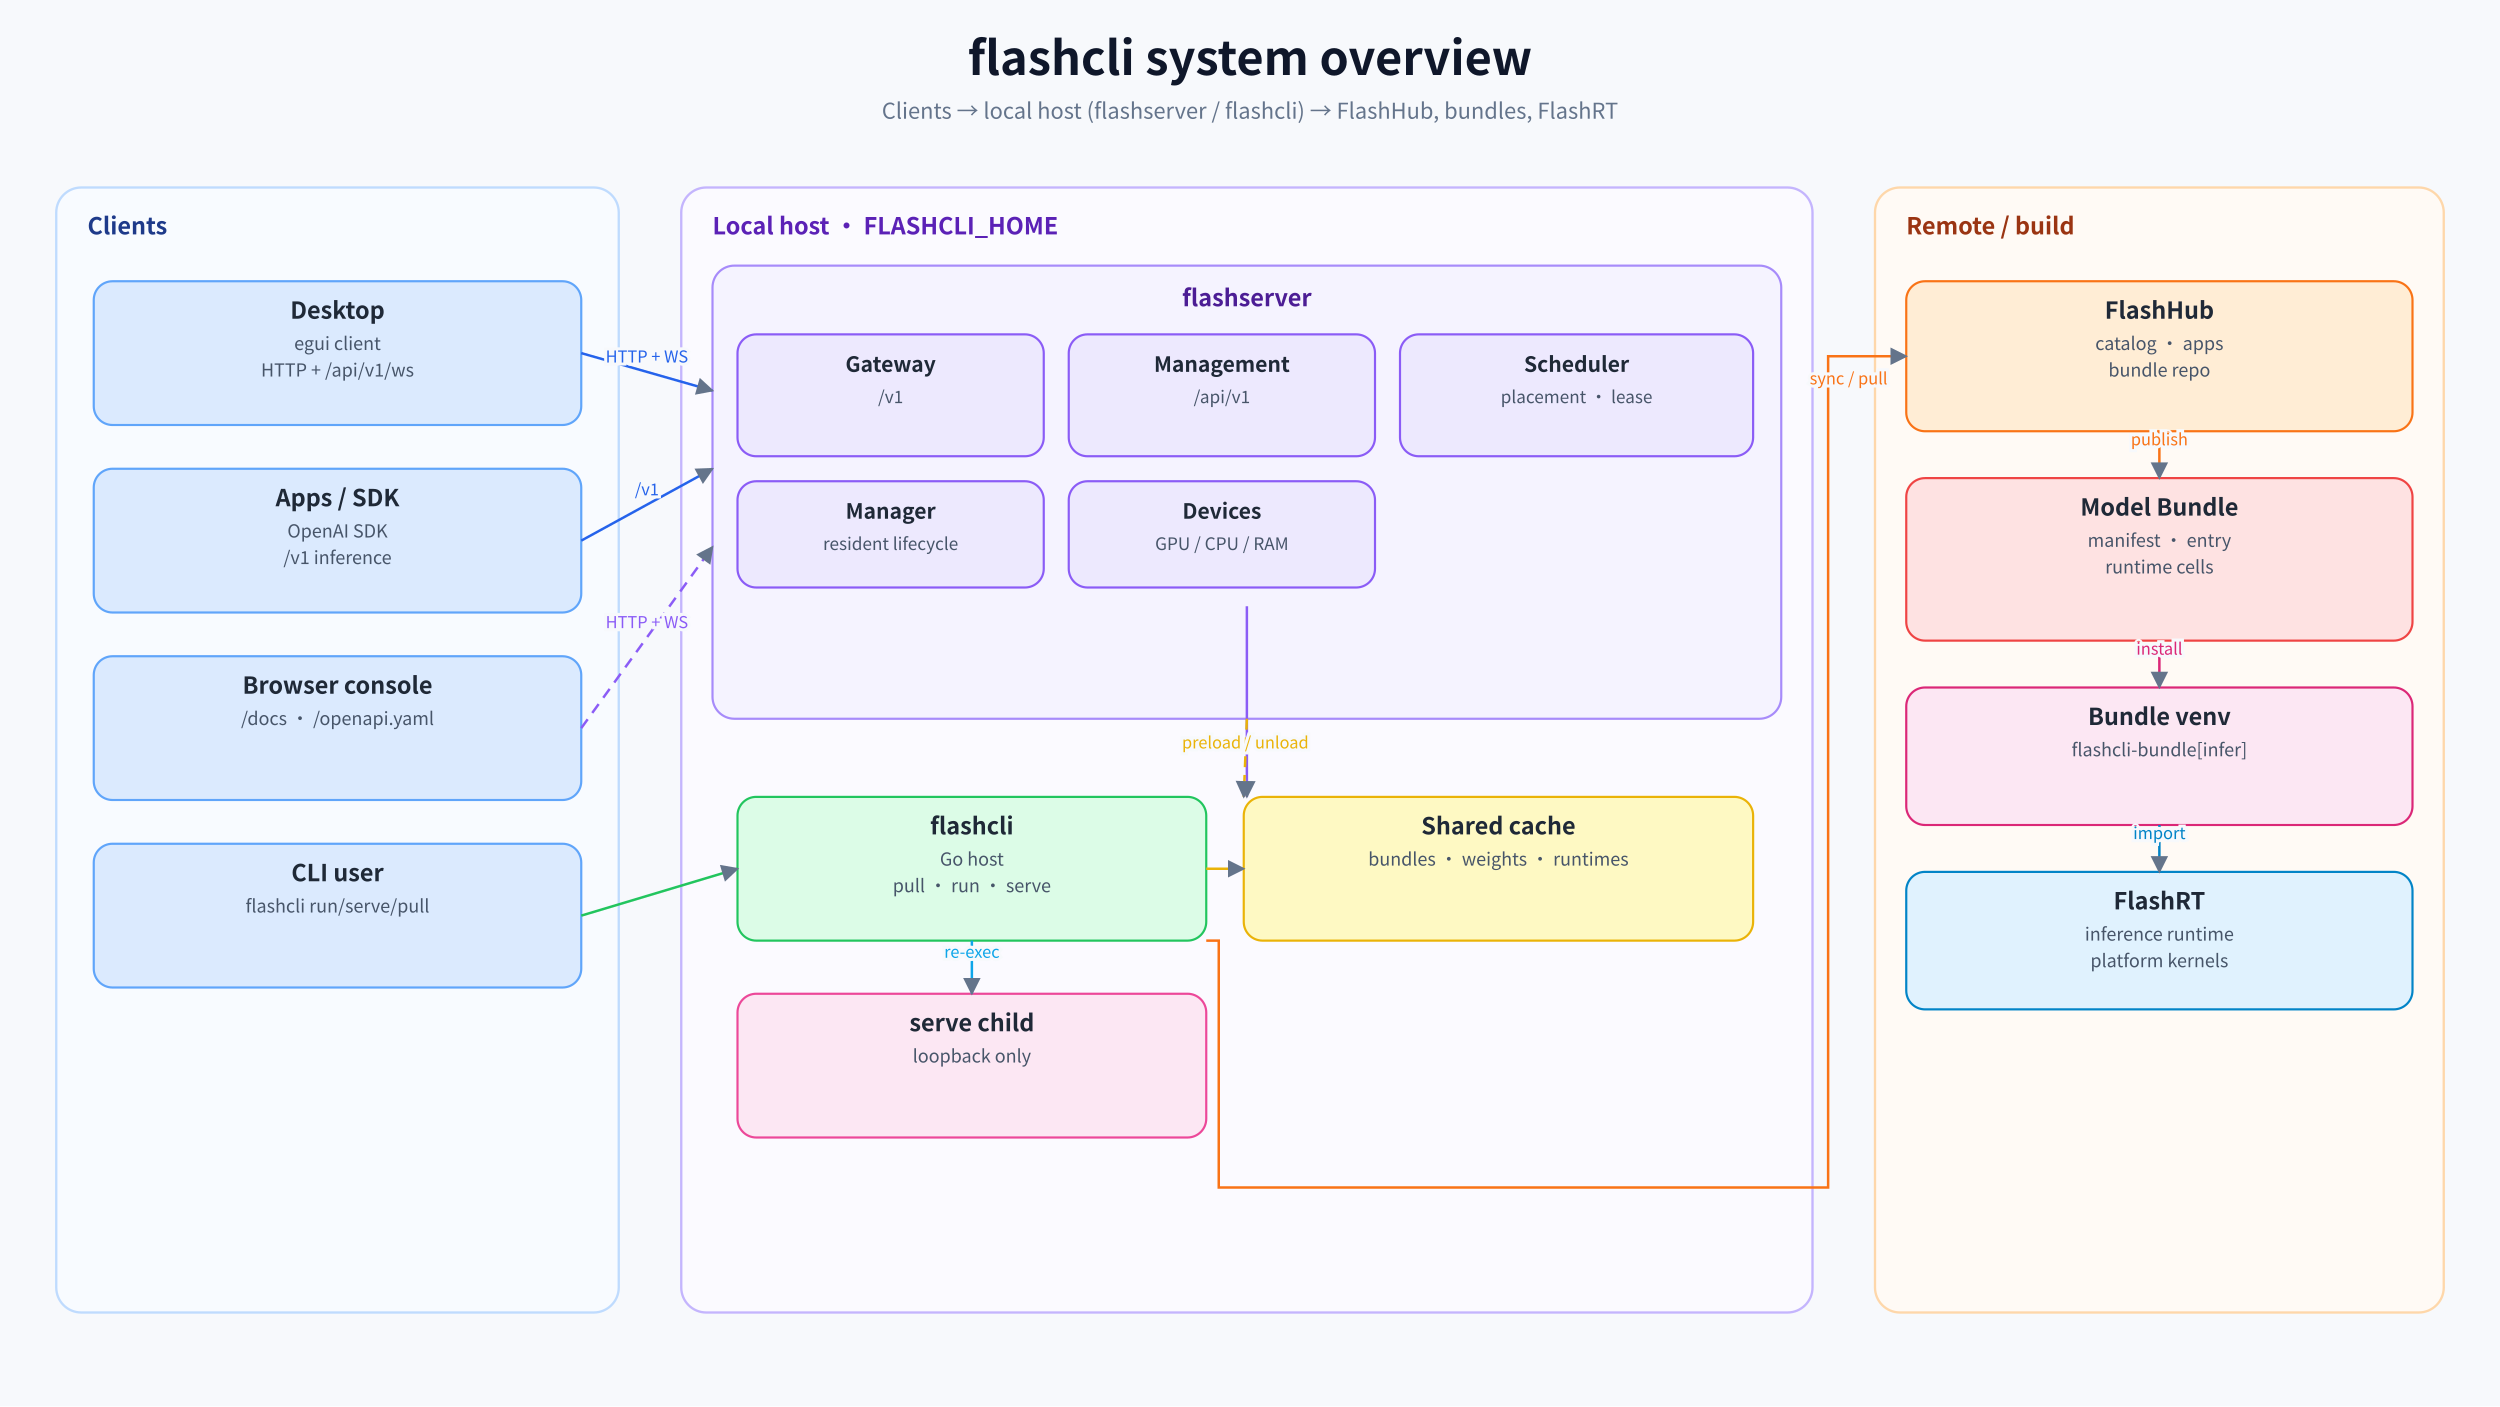
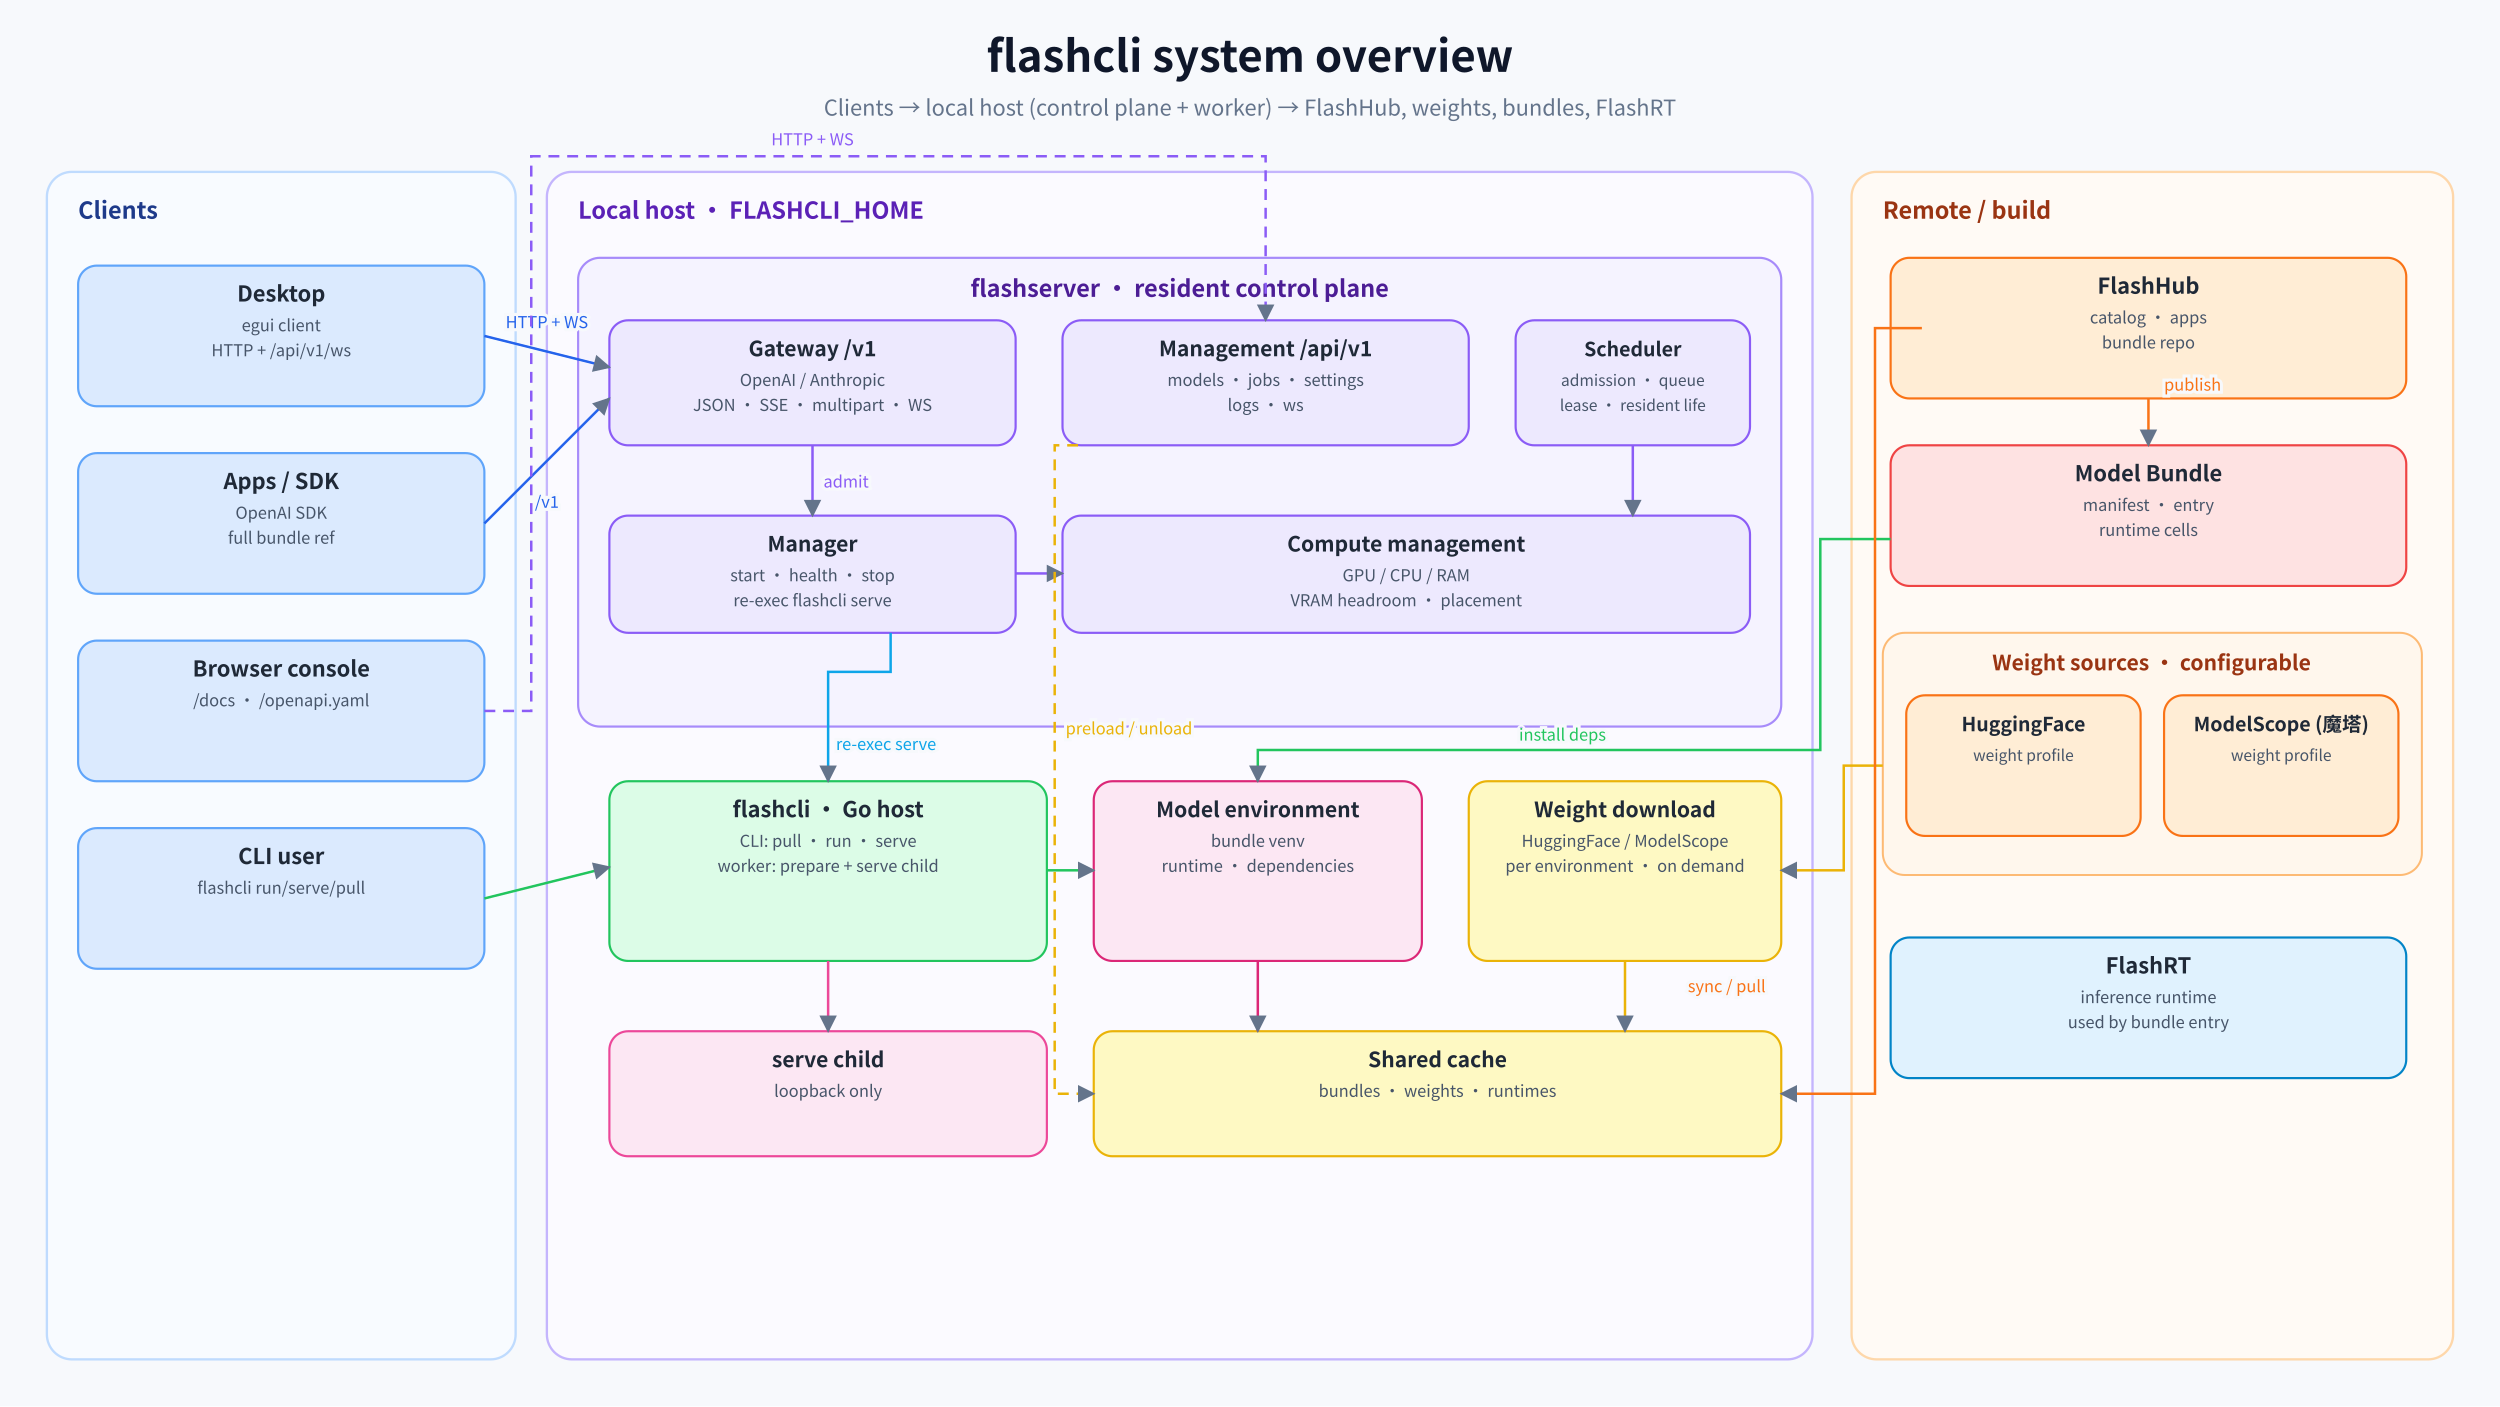
<svg xmlns="http://www.w3.org/2000/svg" width="1600" height="900" viewBox="0 0 1600 900">
  <defs>
    <marker id="arrow" viewBox="0 0 10 10" refX="9" refY="5" markerWidth="7" markerHeight="7" orient="auto-start-reverse">
      <path d="M 0 0 L 10 5 L 0 10 z" fill="#64748b" />
    </marker>
  </defs>
  <rect width="1600" height="900" fill="#f7f9fc" />
-   <text x="800.0" y="48" text-anchor="middle" font-family="Noto Sans CJK SC, Microsoft YaHei, sans-serif" font-size="30" font-weight="700" fill="#0f172a">flashcli system overview</text>
-   <text x="800.0" y="76" text-anchor="middle" font-family="Noto Sans CJK SC, Microsoft YaHei, sans-serif" font-size="14" fill="#64748b">Clients → local host (flashserver / flashcli) → FlashHub, bundles, FlashRT</text>
-   <rect x="36" y="120" width="360" height="720" rx="16" fill="#f8fbff" stroke="#bfdbfe" stroke-width="1.5" />
-   <text x="56" y="150" font-family="Noto Sans CJK SC, Microsoft YaHei, sans-serif" font-size="15" font-weight="700" fill="#1e3a8a">Clients</text>
-   <rect x="436" y="120" width="724" height="720" rx="16" fill="#fbfaff" stroke="#c4b5fd" stroke-width="1.5" />
-   <text x="456" y="150" font-family="Noto Sans CJK SC, Microsoft YaHei, sans-serif" font-size="15" font-weight="700" fill="#5b21b6">Local host · FLASHCLI_HOME</text>
-   <rect x="1200" y="120" width="364" height="720" rx="16" fill="#fffaf5" stroke="#fed7aa" stroke-width="1.5" />
-   <text x="1220" y="150" font-family="Noto Sans CJK SC, Microsoft YaHei, sans-serif" font-size="15" font-weight="700" fill="#9a3412">Remote / build</text>
-   <rect x="60" y="180" width="312" height="92" rx="12" ry="12" fill="#dbeafe" stroke="#60a5fa" stroke-width="1.4" />
-   <text x="216.0" y="204" text-anchor="middle" font-family="Noto Sans CJK SC, Microsoft YaHei, sans-serif" font-size="15" font-weight="700" fill="#1f2937">Desktop</text>
-   <text x="216.0" y="224" text-anchor="middle" font-family="Noto Sans CJK SC, Microsoft YaHei, sans-serif" font-size="11.5" fill="#475569">egui client</text>
-   <text x="216.0" y="241" text-anchor="middle" font-family="Noto Sans CJK SC, Microsoft YaHei, sans-serif" font-size="11.5" fill="#475569">HTTP + /api/v1/ws</text>
-   <rect x="60" y="300" width="312" height="92" rx="12" ry="12" fill="#dbeafe" stroke="#60a5fa" stroke-width="1.4" />
-   <text x="216.0" y="324" text-anchor="middle" font-family="Noto Sans CJK SC, Microsoft YaHei, sans-serif" font-size="15" font-weight="700" fill="#1f2937">Apps / SDK</text>
-   <text x="216.0" y="344" text-anchor="middle" font-family="Noto Sans CJK SC, Microsoft YaHei, sans-serif" font-size="11.5" fill="#475569">OpenAI SDK</text>
-   <text x="216.0" y="361" text-anchor="middle" font-family="Noto Sans CJK SC, Microsoft YaHei, sans-serif" font-size="11.5" fill="#475569">/v1 inference</text>
-   <rect x="60" y="420" width="312" height="92" rx="12" ry="12" fill="#dbeafe" stroke="#60a5fa" stroke-width="1.4" />
-   <text x="216.0" y="444" text-anchor="middle" font-family="Noto Sans CJK SC, Microsoft YaHei, sans-serif" font-size="15" font-weight="700" fill="#1f2937">Browser console</text>
-   <text x="216.0" y="464" text-anchor="middle" font-family="Noto Sans CJK SC, Microsoft YaHei, sans-serif" font-size="11.5" fill="#475569">/docs · /openapi.yaml</text>
-   <rect x="60" y="540" width="312" height="92" rx="12" ry="12" fill="#dbeafe" stroke="#60a5fa" stroke-width="1.4" />
-   <text x="216.0" y="564" text-anchor="middle" font-family="Noto Sans CJK SC, Microsoft YaHei, sans-serif" font-size="15" font-weight="700" fill="#1f2937">CLI user</text>
-   <text x="216.0" y="584" text-anchor="middle" font-family="Noto Sans CJK SC, Microsoft YaHei, sans-serif" font-size="11.5" fill="#475569">flashcli run/serve/pull</text>
-   <rect x="456" y="170" width="684" height="290" rx="14" fill="#f5f3ff" stroke="#a78bfa" stroke-width="1.4" />
-   <text x="798" y="196" text-anchor="middle" font-family="Noto Sans CJK SC, Microsoft YaHei, sans-serif" font-size="15" font-weight="700" fill="#4c1d95">flashserver</text>
-   <rect x="472" y="214" width="196" height="78" rx="12" ry="12" fill="#ede9fe" stroke="#8b5cf6" stroke-width="1.4" />
-   <text x="570.0" y="238" text-anchor="middle" font-family="Noto Sans CJK SC, Microsoft YaHei, sans-serif" font-size="13.5" font-weight="700" fill="#1f2937">Gateway</text>
-   <text x="570.0" y="258" text-anchor="middle" font-family="Noto Sans CJK SC, Microsoft YaHei, sans-serif" font-size="11" fill="#475569">/v1</text>
-   <rect x="684" y="214" width="196" height="78" rx="12" ry="12" fill="#ede9fe" stroke="#8b5cf6" stroke-width="1.4" />
-   <text x="782.0" y="238" text-anchor="middle" font-family="Noto Sans CJK SC, Microsoft YaHei, sans-serif" font-size="13.5" font-weight="700" fill="#1f2937">Management</text>
-   <text x="782.0" y="258" text-anchor="middle" font-family="Noto Sans CJK SC, Microsoft YaHei, sans-serif" font-size="11" fill="#475569">/api/v1</text>
-   <rect x="896" y="214" width="226" height="78" rx="12" ry="12" fill="#ede9fe" stroke="#8b5cf6" stroke-width="1.4" />
-   <text x="1009.0" y="238" text-anchor="middle" font-family="Noto Sans CJK SC, Microsoft YaHei, sans-serif" font-size="13.5" font-weight="700" fill="#1f2937">Scheduler</text>
-   <text x="1009.0" y="258" text-anchor="middle" font-family="Noto Sans CJK SC, Microsoft YaHei, sans-serif" font-size="11" fill="#475569">placement · lease</text>
-   <rect x="472" y="308" width="196" height="68" rx="12" ry="12" fill="#ede9fe" stroke="#8b5cf6" stroke-width="1.4" />
-   <text x="570.0" y="332" text-anchor="middle" font-family="Noto Sans CJK SC, Microsoft YaHei, sans-serif" font-size="13.5" font-weight="700" fill="#1f2937">Manager</text>
-   <text x="570.0" y="352" text-anchor="middle" font-family="Noto Sans CJK SC, Microsoft YaHei, sans-serif" font-size="11" fill="#475569">resident lifecycle</text>
-   <rect x="684" y="308" width="196" height="68" rx="12" ry="12" fill="#ede9fe" stroke="#8b5cf6" stroke-width="1.4" />
-   <text x="782.0" y="332" text-anchor="middle" font-family="Noto Sans CJK SC, Microsoft YaHei, sans-serif" font-size="13.5" font-weight="700" fill="#1f2937">Devices</text>
-   <text x="782.0" y="352" text-anchor="middle" font-family="Noto Sans CJK SC, Microsoft YaHei, sans-serif" font-size="11" fill="#475569">GPU / CPU / RAM</text>
-   <rect x="472" y="510" width="300" height="92" rx="12" ry="12" fill="#dcfce7" stroke="#22c55e" stroke-width="1.4" />
-   <text x="622.0" y="534" text-anchor="middle" font-family="Noto Sans CJK SC, Microsoft YaHei, sans-serif" font-size="15" font-weight="700" fill="#1f2937">flashcli</text>
-   <text x="622.0" y="554" text-anchor="middle" font-family="Noto Sans CJK SC, Microsoft YaHei, sans-serif" font-size="11.5" fill="#475569">Go host</text>
-   <text x="622.0" y="571" text-anchor="middle" font-family="Noto Sans CJK SC, Microsoft YaHei, sans-serif" font-size="11.5" fill="#475569">pull · run · serve</text>
-   <rect x="796" y="510" width="326" height="92" rx="12" ry="12" fill="#fef9c3" stroke="#eab308" stroke-width="1.4" />
-   <text x="959.0" y="534" text-anchor="middle" font-family="Noto Sans CJK SC, Microsoft YaHei, sans-serif" font-size="15" font-weight="700" fill="#1f2937">Shared cache</text>
-   <text x="959.0" y="554" text-anchor="middle" font-family="Noto Sans CJK SC, Microsoft YaHei, sans-serif" font-size="11.5" fill="#475569">bundles · weights · runtimes</text>
-   <rect x="472" y="636" width="300" height="92" rx="12" ry="12" fill="#fce7f3" stroke="#ec4899" stroke-width="1.4" />
-   <text x="622.0" y="660" text-anchor="middle" font-family="Noto Sans CJK SC, Microsoft YaHei, sans-serif" font-size="15" font-weight="700" fill="#1f2937">serve child</text>
-   <text x="622.0" y="680" text-anchor="middle" font-family="Noto Sans CJK SC, Microsoft YaHei, sans-serif" font-size="11.5" fill="#475569">loopback only</text>
-   <rect x="1220" y="180" width="324" height="96" rx="12" ry="12" fill="#ffedd5" stroke="#f97316" stroke-width="1.4" />
-   <text x="1382.0" y="204" text-anchor="middle" font-family="Noto Sans CJK SC, Microsoft YaHei, sans-serif" font-size="15" font-weight="700" fill="#1f2937">FlashHub</text>
-   <text x="1382.0" y="224" text-anchor="middle" font-family="Noto Sans CJK SC, Microsoft YaHei, sans-serif" font-size="11.5" fill="#475569">catalog · apps</text>
-   <text x="1382.0" y="241" text-anchor="middle" font-family="Noto Sans CJK SC, Microsoft YaHei, sans-serif" font-size="11.5" fill="#475569">bundle repo</text>
-   <rect x="1220" y="306" width="324" height="104" rx="12" ry="12" fill="#fee2e2" stroke="#ef4444" stroke-width="1.4" />
-   <text x="1382.0" y="330" text-anchor="middle" font-family="Noto Sans CJK SC, Microsoft YaHei, sans-serif" font-size="15" font-weight="700" fill="#1f2937">Model Bundle</text>
-   <text x="1382.0" y="350" text-anchor="middle" font-family="Noto Sans CJK SC, Microsoft YaHei, sans-serif" font-size="11.5" fill="#475569">manifest · entry</text>
-   <text x="1382.0" y="367" text-anchor="middle" font-family="Noto Sans CJK SC, Microsoft YaHei, sans-serif" font-size="11.5" fill="#475569">runtime cells</text>
-   <rect x="1220" y="440" width="324" height="88" rx="12" ry="12" fill="#fce7f3" stroke="#db2777" stroke-width="1.4" />
-   <text x="1382.0" y="464" text-anchor="middle" font-family="Noto Sans CJK SC, Microsoft YaHei, sans-serif" font-size="15" font-weight="700" fill="#1f2937">Bundle venv</text>
-   <text x="1382.0" y="484" text-anchor="middle" font-family="Noto Sans CJK SC, Microsoft YaHei, sans-serif" font-size="11.5" fill="#475569">flashcli-bundle[infer]</text>
-   <rect x="1220" y="558" width="324" height="88" rx="12" ry="12" fill="#e0f2fe" stroke="#0284c7" stroke-width="1.4" />
-   <text x="1382.0" y="582" text-anchor="middle" font-family="Noto Sans CJK SC, Microsoft YaHei, sans-serif" font-size="15" font-weight="700" fill="#1f2937">FlashRT</text>
-   <text x="1382.0" y="602" text-anchor="middle" font-family="Noto Sans CJK SC, Microsoft YaHei, sans-serif" font-size="11.5" fill="#475569">inference runtime</text>
-   <text x="1382.0" y="619" text-anchor="middle" font-family="Noto Sans CJK SC, Microsoft YaHei, sans-serif" font-size="11.5" fill="#475569">platform kernels</text>
-   <line x1="372" y1="226" x2="456" y2="250" stroke="#2563eb" stroke-width="1.6" marker-end="url(#arrow)" />
-   <text x="414.0" y="232.0" text-anchor="middle" font-family="Noto Sans CJK SC, Microsoft YaHei, sans-serif" font-size="10.5" fill="#2563eb" stroke="#f7f9fc" stroke-width="4" paint-order="stroke">HTTP + WS</text>
-   <line x1="372" y1="346" x2="456" y2="300" stroke="#2563eb" stroke-width="1.6" marker-end="url(#arrow)" />
-   <text x="414.0" y="317.0" text-anchor="middle" font-family="Noto Sans CJK SC, Microsoft YaHei, sans-serif" font-size="10.5" fill="#2563eb" stroke="#f7f9fc" stroke-width="4" paint-order="stroke">/v1</text>
-   <line x1="372" y1="466" x2="456" y2="350" stroke="#8b5cf6" stroke-width="1.6" stroke-dasharray="7 5" marker-end="url(#arrow)" />
-   <text x="414.0" y="402.0" text-anchor="middle" font-family="Noto Sans CJK SC, Microsoft YaHei, sans-serif" font-size="10.5" fill="#8b5cf6" stroke="#f7f9fc" stroke-width="4" paint-order="stroke">HTTP + WS</text>
-   <line x1="372" y1="586" x2="472" y2="556" stroke="#22c55e" stroke-width="1.6" marker-end="url(#arrow)" />
-   <line x1="798" y1="388" x2="798" y2="510" stroke="#8b5cf6" stroke-width="1.6" marker-end="url(#arrow)" />
-   <line x1="622" y1="602" x2="622" y2="636" stroke="#0ea5e9" stroke-width="1.6" marker-end="url(#arrow)" />
-   <text x="622.0" y="613.0" text-anchor="middle" font-family="Noto Sans CJK SC, Microsoft YaHei, sans-serif" font-size="10.5" fill="#0ea5e9" stroke="#f7f9fc" stroke-width="4" paint-order="stroke">re-exec</text>
-   <line x1="772" y1="556" x2="796" y2="556" stroke="#eab308" stroke-width="1.6" marker-end="url(#arrow)" />
-   <line x1="798" y1="460" x2="796" y2="510" stroke="#eab308" stroke-width="1.6" stroke-dasharray="7 5" marker-end="url(#arrow)" />
-   <text x="797.0" y="479.0" text-anchor="middle" font-family="Noto Sans CJK SC, Microsoft YaHei, sans-serif" font-size="10.5" fill="#eab308" stroke="#f7f9fc" stroke-width="4" paint-order="stroke">preload / unload</text>
-   <path d="M 772,602 L 780,602 L 780,760 L 1170,760 L 1170,228 L 1220,228" fill="none" stroke="#f97316" stroke-width="1.6" marker-end="url(#arrow)" />
-   <text x="1208" y="246" text-anchor="end" font-family="Noto Sans CJK SC, Microsoft YaHei, sans-serif" font-size="10.5" fill="#f97316" stroke="#f7f9fc" stroke-width="4" paint-order="stroke">sync / pull</text>
-   <line x1="1382" y1="276" x2="1382" y2="306" stroke="#f97316" stroke-width="1.6" marker-end="url(#arrow)" />
-   <text x="1382.0" y="285.0" text-anchor="middle" font-family="Noto Sans CJK SC, Microsoft YaHei, sans-serif" font-size="10.5" fill="#f97316" stroke="#f7f9fc" stroke-width="4" paint-order="stroke">publish</text>
-   <line x1="1382" y1="410" x2="1382" y2="440" stroke="#db2777" stroke-width="1.6" marker-end="url(#arrow)" />
-   <text x="1382.0" y="419.0" text-anchor="middle" font-family="Noto Sans CJK SC, Microsoft YaHei, sans-serif" font-size="10.5" fill="#db2777" stroke="#f7f9fc" stroke-width="4" paint-order="stroke">install</text>
-   <line x1="1382" y1="528" x2="1382" y2="558" stroke="#0284c7" stroke-width="1.6" marker-end="url(#arrow)" />
-   <text x="1382.0" y="537.0" text-anchor="middle" font-family="Noto Sans CJK SC, Microsoft YaHei, sans-serif" font-size="10.5" fill="#0284c7" stroke="#f7f9fc" stroke-width="4" paint-order="stroke">import</text>
+   <text x="800.0" y="46" text-anchor="middle" font-family="Noto Sans CJK SC, Microsoft YaHei, sans-serif" font-size="28" font-weight="700" fill="#0f172a">flashcli system overview</text>
+   <text x="800.0" y="74" text-anchor="middle" font-family="Noto Sans CJK SC, Microsoft YaHei, sans-serif" font-size="14" fill="#64748b">Clients → local host (control plane + worker) → FlashHub, weights, bundles, FlashRT</text>
+   <rect x="30" y="110" width="300" height="760" rx="16" fill="#f8fbff" stroke="#bfdbfe" stroke-width="1.5" />
+   <text x="50" y="140" font-family="Noto Sans CJK SC, Microsoft YaHei, sans-serif" font-size="15" font-weight="700" fill="#1e3a8a">Clients</text>
+   <rect x="350" y="110" width="810" height="760" rx="16" fill="#fbfaff" stroke="#c4b5fd" stroke-width="1.5" />
+   <text x="370" y="140" font-family="Noto Sans CJK SC, Microsoft YaHei, sans-serif" font-size="15" font-weight="700" fill="#5b21b6">Local host · FLASHCLI_HOME</text>
+   <rect x="1185" y="110" width="385" height="760" rx="16" fill="#fffaf5" stroke="#fed7aa" stroke-width="1.5" />
+   <text x="1205" y="140" font-family="Noto Sans CJK SC, Microsoft YaHei, sans-serif" font-size="15" font-weight="700" fill="#9a3412">Remote / build</text>
+   <rect x="50" y="170" width="260" height="90" rx="12" fill="#dbeafe" stroke="#60a5fa" stroke-width="1.4" />
+   <text x="180.0" y="193" text-anchor="middle" font-family="Noto Sans CJK SC, Microsoft YaHei, sans-serif" font-size="14" font-weight="700" fill="#1f2937">Desktop</text>
+   <text x="180.0" y="212" text-anchor="middle" font-family="Noto Sans CJK SC, Microsoft YaHei, sans-serif" font-size="10.5" fill="#475569">egui client</text>
+   <text x="180.0" y="228" text-anchor="middle" font-family="Noto Sans CJK SC, Microsoft YaHei, sans-serif" font-size="10.5" fill="#475569">HTTP + /api/v1/ws</text>
+   <rect x="50" y="290" width="260" height="90" rx="12" fill="#dbeafe" stroke="#60a5fa" stroke-width="1.4" />
+   <text x="180.0" y="313" text-anchor="middle" font-family="Noto Sans CJK SC, Microsoft YaHei, sans-serif" font-size="14" font-weight="700" fill="#1f2937">Apps / SDK</text>
+   <text x="180.0" y="332" text-anchor="middle" font-family="Noto Sans CJK SC, Microsoft YaHei, sans-serif" font-size="10.5" fill="#475569">OpenAI SDK</text>
+   <text x="180.0" y="348" text-anchor="middle" font-family="Noto Sans CJK SC, Microsoft YaHei, sans-serif" font-size="10.5" fill="#475569">full bundle ref</text>
+   <rect x="50" y="410" width="260" height="90" rx="12" fill="#dbeafe" stroke="#60a5fa" stroke-width="1.4" />
+   <text x="180.0" y="433" text-anchor="middle" font-family="Noto Sans CJK SC, Microsoft YaHei, sans-serif" font-size="14" font-weight="700" fill="#1f2937">Browser console</text>
+   <text x="180.0" y="452" text-anchor="middle" font-family="Noto Sans CJK SC, Microsoft YaHei, sans-serif" font-size="10.5" fill="#475569">/docs · /openapi.yaml</text>
+   <rect x="50" y="530" width="260" height="90" rx="12" fill="#dbeafe" stroke="#60a5fa" stroke-width="1.4" />
+   <text x="180.0" y="553" text-anchor="middle" font-family="Noto Sans CJK SC, Microsoft YaHei, sans-serif" font-size="14" font-weight="700" fill="#1f2937">CLI user</text>
+   <text x="180.0" y="572" text-anchor="middle" font-family="Noto Sans CJK SC, Microsoft YaHei, sans-serif" font-size="10.5" fill="#475569">flashcli run/serve/pull</text>
+   <rect x="370" y="165" width="770" height="300" rx="14" fill="#f5f3ff" stroke="#a78bfa" stroke-width="1.4" />
+   <text x="755" y="190" text-anchor="middle" font-family="Noto Sans CJK SC, Microsoft YaHei, sans-serif" font-size="15" font-weight="700" fill="#4c1d95">flashserver · resident control plane</text>
+   <rect x="390" y="205" width="260" height="80" rx="12" fill="#ede9fe" stroke="#8b5cf6" stroke-width="1.4" />
+   <text x="520.0" y="228" text-anchor="middle" font-family="Noto Sans CJK SC, Microsoft YaHei, sans-serif" font-size="13.5" font-weight="700" fill="#1f2937">Gateway /v1</text>
+   <text x="520.0" y="247" text-anchor="middle" font-family="Noto Sans CJK SC, Microsoft YaHei, sans-serif" font-size="10.5" fill="#475569">OpenAI / Anthropic</text>
+   <text x="520.0" y="263" text-anchor="middle" font-family="Noto Sans CJK SC, Microsoft YaHei, sans-serif" font-size="10.5" fill="#475569">JSON · SSE · multipart · WS</text>
+   <rect x="680" y="205" width="260" height="80" rx="12" fill="#ede9fe" stroke="#8b5cf6" stroke-width="1.4" />
+   <text x="810.0" y="228" text-anchor="middle" font-family="Noto Sans CJK SC, Microsoft YaHei, sans-serif" font-size="13.5" font-weight="700" fill="#1f2937">Management /api/v1</text>
+   <text x="810.0" y="247" text-anchor="middle" font-family="Noto Sans CJK SC, Microsoft YaHei, sans-serif" font-size="10.5" fill="#475569">models · jobs · settings</text>
+   <text x="810.0" y="263" text-anchor="middle" font-family="Noto Sans CJK SC, Microsoft YaHei, sans-serif" font-size="10.5" fill="#475569">logs · ws</text>
+   <rect x="970" y="205" width="150" height="80" rx="12" fill="#ede9fe" stroke="#8b5cf6" stroke-width="1.4" />
+   <text x="1045.0" y="228" text-anchor="middle" font-family="Noto Sans CJK SC, Microsoft YaHei, sans-serif" font-size="12.5" font-weight="700" fill="#1f2937">Scheduler</text>
+   <text x="1045.0" y="247" text-anchor="middle" font-family="Noto Sans CJK SC, Microsoft YaHei, sans-serif" font-size="10" fill="#475569">admission · queue</text>
+   <text x="1045.0" y="263" text-anchor="middle" font-family="Noto Sans CJK SC, Microsoft YaHei, sans-serif" font-size="10" fill="#475569">lease · resident life</text>
+   <rect x="390" y="330" width="260" height="75" rx="12" fill="#ede9fe" stroke="#8b5cf6" stroke-width="1.4" />
+   <text x="520.0" y="353" text-anchor="middle" font-family="Noto Sans CJK SC, Microsoft YaHei, sans-serif" font-size="13.5" font-weight="700" fill="#1f2937">Manager</text>
+   <text x="520.0" y="372" text-anchor="middle" font-family="Noto Sans CJK SC, Microsoft YaHei, sans-serif" font-size="10.5" fill="#475569">start · health · stop</text>
+   <text x="520.0" y="388" text-anchor="middle" font-family="Noto Sans CJK SC, Microsoft YaHei, sans-serif" font-size="10.5" fill="#475569">re-exec flashcli serve</text>
+   <rect x="680" y="330" width="440" height="75" rx="12" fill="#ede9fe" stroke="#8b5cf6" stroke-width="1.4" />
+   <text x="900.0" y="353" text-anchor="middle" font-family="Noto Sans CJK SC, Microsoft YaHei, sans-serif" font-size="13.5" font-weight="700" fill="#1f2937">Compute management</text>
+   <text x="900.0" y="372" text-anchor="middle" font-family="Noto Sans CJK SC, Microsoft YaHei, sans-serif" font-size="10.5" fill="#475569">GPU / CPU / RAM</text>
+   <text x="900.0" y="388" text-anchor="middle" font-family="Noto Sans CJK SC, Microsoft YaHei, sans-serif" font-size="10.5" fill="#475569">VRAM headroom · placement</text>
+   <rect x="390" y="500" width="280" height="115" rx="12" fill="#dcfce7" stroke="#22c55e" stroke-width="1.4" />
+   <text x="530.0" y="523" text-anchor="middle" font-family="Noto Sans CJK SC, Microsoft YaHei, sans-serif" font-size="14" font-weight="700" fill="#1f2937">flashcli · Go host</text>
+   <text x="530.0" y="542" text-anchor="middle" font-family="Noto Sans CJK SC, Microsoft YaHei, sans-serif" font-size="10.5" fill="#475569">CLI: pull · run · serve</text>
+   <text x="530.0" y="558" text-anchor="middle" font-family="Noto Sans CJK SC, Microsoft YaHei, sans-serif" font-size="10.5" fill="#475569">worker: prepare + serve child</text>
+   <rect x="700" y="500" width="210" height="115" rx="12" fill="#fce7f3" stroke="#db2777" stroke-width="1.4" />
+   <text x="805.0" y="523" text-anchor="middle" font-family="Noto Sans CJK SC, Microsoft YaHei, sans-serif" font-size="13.5" font-weight="700" fill="#1f2937">Model environment</text>
+   <text x="805.0" y="542" text-anchor="middle" font-family="Noto Sans CJK SC, Microsoft YaHei, sans-serif" font-size="10.5" fill="#475569">bundle venv</text>
+   <text x="805.0" y="558" text-anchor="middle" font-family="Noto Sans CJK SC, Microsoft YaHei, sans-serif" font-size="10.5" fill="#475569">runtime · dependencies</text>
+   <rect x="940" y="500" width="200" height="115" rx="12" fill="#fef9c3" stroke="#eab308" stroke-width="1.4" />
+   <text x="1040.0" y="523" text-anchor="middle" font-family="Noto Sans CJK SC, Microsoft YaHei, sans-serif" font-size="13.5" font-weight="700" fill="#1f2937">Weight download</text>
+   <text x="1040.0" y="542" text-anchor="middle" font-family="Noto Sans CJK SC, Microsoft YaHei, sans-serif" font-size="10.5" fill="#475569">HuggingFace / ModelScope</text>
+   <text x="1040.0" y="558" text-anchor="middle" font-family="Noto Sans CJK SC, Microsoft YaHei, sans-serif" font-size="10.5" fill="#475569">per environment · on demand</text>
+   <rect x="390" y="660" width="280" height="80" rx="12" fill="#fce7f3" stroke="#ec4899" stroke-width="1.4" />
+   <text x="530.0" y="683" text-anchor="middle" font-family="Noto Sans CJK SC, Microsoft YaHei, sans-serif" font-size="13.5" font-weight="700" fill="#1f2937">serve child</text>
+   <text x="530.0" y="702" text-anchor="middle" font-family="Noto Sans CJK SC, Microsoft YaHei, sans-serif" font-size="10.5" fill="#475569">loopback only</text>
+   <rect x="700" y="660" width="440" height="80" rx="12" fill="#fef9c3" stroke="#eab308" stroke-width="1.4" />
+   <text x="920.0" y="683" text-anchor="middle" font-family="Noto Sans CJK SC, Microsoft YaHei, sans-serif" font-size="13.5" font-weight="700" fill="#1f2937">Shared cache</text>
+   <text x="920.0" y="702" text-anchor="middle" font-family="Noto Sans CJK SC, Microsoft YaHei, sans-serif" font-size="10.5" fill="#475569">bundles · weights · runtimes</text>
+   <rect x="1210" y="165" width="330" height="90" rx="12" fill="#ffedd5" stroke="#f97316" stroke-width="1.4" />
+   <text x="1375.0" y="188" text-anchor="middle" font-family="Noto Sans CJK SC, Microsoft YaHei, sans-serif" font-size="14" font-weight="700" fill="#1f2937">FlashHub</text>
+   <text x="1375.0" y="207" text-anchor="middle" font-family="Noto Sans CJK SC, Microsoft YaHei, sans-serif" font-size="10.5" fill="#475569">catalog · apps</text>
+   <text x="1375.0" y="223" text-anchor="middle" font-family="Noto Sans CJK SC, Microsoft YaHei, sans-serif" font-size="10.5" fill="#475569">bundle repo</text>
+   <rect x="1210" y="285" width="330" height="90" rx="12" fill="#fee2e2" stroke="#ef4444" stroke-width="1.4" />
+   <text x="1375.0" y="308" text-anchor="middle" font-family="Noto Sans CJK SC, Microsoft YaHei, sans-serif" font-size="14" font-weight="700" fill="#1f2937">Model Bundle</text>
+   <text x="1375.0" y="327" text-anchor="middle" font-family="Noto Sans CJK SC, Microsoft YaHei, sans-serif" font-size="10.5" fill="#475569">manifest · entry</text>
+   <text x="1375.0" y="343" text-anchor="middle" font-family="Noto Sans CJK SC, Microsoft YaHei, sans-serif" font-size="10.5" fill="#475569">runtime cells</text>
+   <rect x="1205" y="405" width="345" height="155" rx="14" fill="#fff7ed" stroke="#fdba74" stroke-width="1.3" />
+   <text x="1377" y="429" text-anchor="middle" font-family="Noto Sans CJK SC, Microsoft YaHei, sans-serif" font-size="13.5" font-weight="700" fill="#9a3412">Weight sources · configurable</text>
+   <rect x="1220" y="445" width="150" height="90" rx="12" fill="#ffedd5" stroke="#f97316" stroke-width="1.4" />
+   <text x="1295.0" y="468" text-anchor="middle" font-family="Noto Sans CJK SC, Microsoft YaHei, sans-serif" font-size="12.5" font-weight="700" fill="#1f2937">HuggingFace</text>
+   <text x="1295.0" y="487" text-anchor="middle" font-family="Noto Sans CJK SC, Microsoft YaHei, sans-serif" font-size="10" fill="#475569">weight profile</text>
+   <rect x="1385" y="445" width="150" height="90" rx="12" fill="#ffedd5" stroke="#f97316" stroke-width="1.4" />
+   <text x="1460.0" y="468" text-anchor="middle" font-family="Noto Sans CJK SC, Microsoft YaHei, sans-serif" font-size="12.5" font-weight="700" fill="#1f2937">ModelScope (魔塔)</text>
+   <text x="1460.0" y="487" text-anchor="middle" font-family="Noto Sans CJK SC, Microsoft YaHei, sans-serif" font-size="10" fill="#475569">weight profile</text>
+   <rect x="1210" y="600" width="330" height="90" rx="12" fill="#e0f2fe" stroke="#0284c7" stroke-width="1.4" />
+   <text x="1375.0" y="623" text-anchor="middle" font-family="Noto Sans CJK SC, Microsoft YaHei, sans-serif" font-size="14" font-weight="700" fill="#1f2937">FlashRT</text>
+   <text x="1375.0" y="642" text-anchor="middle" font-family="Noto Sans CJK SC, Microsoft YaHei, sans-serif" font-size="10.5" fill="#475569">inference runtime</text>
+   <text x="1375.0" y="658" text-anchor="middle" font-family="Noto Sans CJK SC, Microsoft YaHei, sans-serif" font-size="10.5" fill="#475569">used by bundle entry</text>
+   <path d="M 310,215 L 390,235" fill="none" stroke="#2563eb" stroke-width="1.6" marker-end="url(#arrow)" />
+   <text x="350" y="210" text-anchor="middle" font-family="Noto Sans CJK SC, Microsoft YaHei, sans-serif" font-size="10.5" fill="#2563eb" stroke="#f7f9fc" stroke-width="4" paint-order="stroke">HTTP + WS</text>
+   <path d="M 310,335 L 390,255" fill="none" stroke="#2563eb" stroke-width="1.6" marker-end="url(#arrow)" />
+   <text x="350" y="325" text-anchor="middle" font-family="Noto Sans CJK SC, Microsoft YaHei, sans-serif" font-size="10.5" fill="#2563eb" stroke="#f7f9fc" stroke-width="4" paint-order="stroke">/v1</text>
+   <path d="M 310,455 L 340,455 L 340,100 L 810,100 L 810,205" fill="none" stroke="#8b5cf6" stroke-width="1.6" stroke-dasharray="7 5" marker-end="url(#arrow)" />
+   <text x="520" y="93" text-anchor="middle" font-family="Noto Sans CJK SC, Microsoft YaHei, sans-serif" font-size="10.5" fill="#8b5cf6" stroke="#f7f9fc" stroke-width="4" paint-order="stroke">HTTP + WS</text>
+   <path d="M 310,575 L 390,555" fill="none" stroke="#22c55e" stroke-width="1.6" marker-end="url(#arrow)" />
+   <path d="M 520,285 L 520,330" fill="none" stroke="#8b5cf6" stroke-width="1.6" marker-end="url(#arrow)" />
+   <text x="527" y="312" text-anchor="start" font-family="Noto Sans CJK SC, Microsoft YaHei, sans-serif" font-size="10.5" fill="#8b5cf6" stroke="#f7f9fc" stroke-width="4" paint-order="stroke">admit</text>
+   <path d="M 650,367 L 680,367" fill="none" stroke="#8b5cf6" stroke-width="1.6" marker-end="url(#arrow)" />
+   <path d="M 1045,285 L 1045,330" fill="none" stroke="#8b5cf6" stroke-width="1.6" marker-end="url(#arrow)" />
+   <path d="M 570,405 L 570,430 L 530,430 L 530,500" fill="none" stroke="#0ea5e9" stroke-width="1.6" marker-end="url(#arrow)" />
+   <text x="535" y="480" text-anchor="start" font-family="Noto Sans CJK SC, Microsoft YaHei, sans-serif" font-size="10.5" fill="#0ea5e9" stroke="#f7f9fc" stroke-width="4" paint-order="stroke">re-exec serve</text>
+   <path d="M 670,557 L 700,557" fill="none" stroke="#22c55e" stroke-width="1.6" marker-end="url(#arrow)" />
+   <path d="M 530,615 L 530,660" fill="none" stroke="#ec4899" stroke-width="1.6" marker-end="url(#arrow)" />
+   <path d="M 805,615 L 805,660" fill="none" stroke="#db2777" stroke-width="1.6" marker-end="url(#arrow)" />
+   <path d="M 1040,615 L 1040,660" fill="none" stroke="#eab308" stroke-width="1.6" marker-end="url(#arrow)" />
+   <path d="M 690,285 L 675,285 L 675,700 L 700,700" fill="none" stroke="#eab308" stroke-width="1.6" stroke-dasharray="7 5" marker-end="url(#arrow)" />
+   <text x="682" y="470" text-anchor="start" font-family="Noto Sans CJK SC, Microsoft YaHei, sans-serif" font-size="10.5" fill="#eab308" stroke="#f7f9fc" stroke-width="4" paint-order="stroke">preload / unload</text>
+   <path d="M 1375,255 L 1375,285" fill="none" stroke="#f97316" stroke-width="1.6" marker-end="url(#arrow)" />
+   <text x="1385" y="250" text-anchor="start" font-family="Noto Sans CJK SC, Microsoft YaHei, sans-serif" font-size="10.5" fill="#f97316" stroke="#f7f9fc" stroke-width="4" paint-order="stroke">publish</text>
+   <path d="M 1210,345 L 1165,345 L 1165,480 L 805,480 L 805,500" fill="none" stroke="#22c55e" stroke-width="1.6" marker-end="url(#arrow)" />
+   <text x="1000" y="474" text-anchor="middle" font-family="Noto Sans CJK SC, Microsoft YaHei, sans-serif" font-size="10.5" fill="#22c55e" stroke="#f7f9fc" stroke-width="4" paint-order="stroke">install deps</text>
+   <path d="M 1205,490 L 1180,490 L 1180,557 L 1140,557" fill="none" stroke="#eab308" stroke-width="1.6" marker-end="url(#arrow)" />
+   <path d="M 1230,210 L 1200,210 L 1200,700 L 1140,700" fill="none" stroke="#f97316" stroke-width="1.6" marker-end="url(#arrow)" />
+   <text x="1130" y="635" text-anchor="end" font-family="Noto Sans CJK SC, Microsoft YaHei, sans-serif" font-size="10.5" fill="#f97316" stroke="#f7f9fc" stroke-width="4" paint-order="stroke">sync / pull</text>
</svg>
